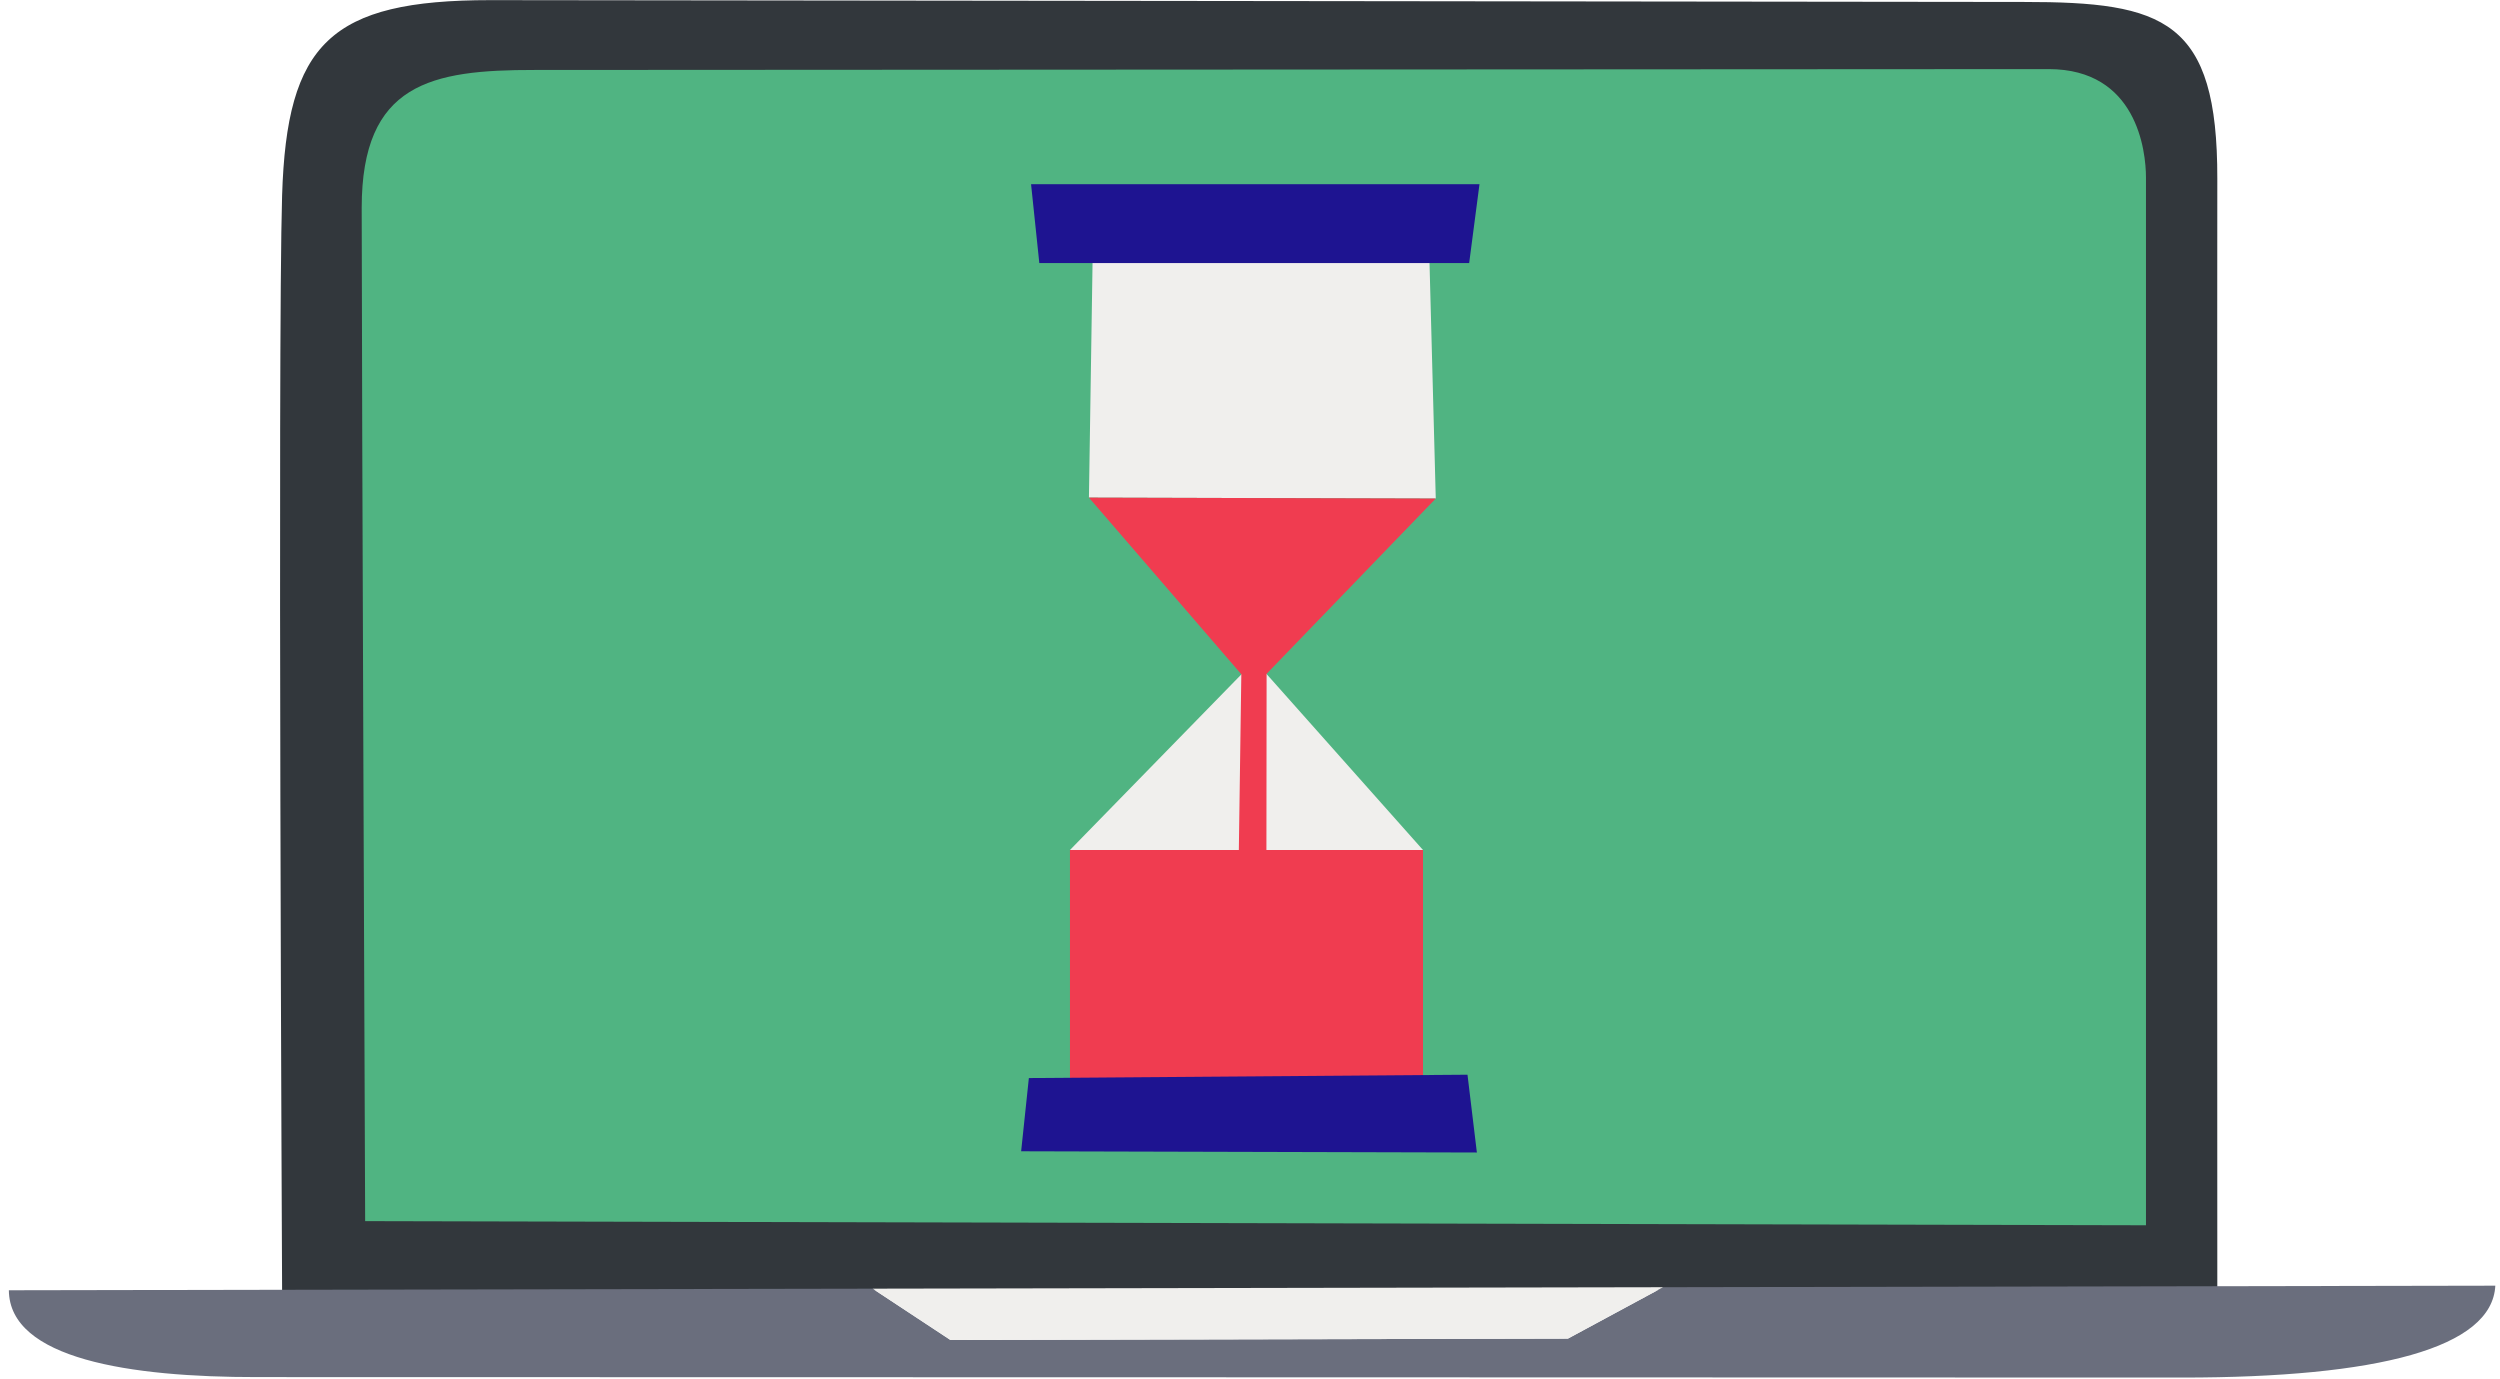
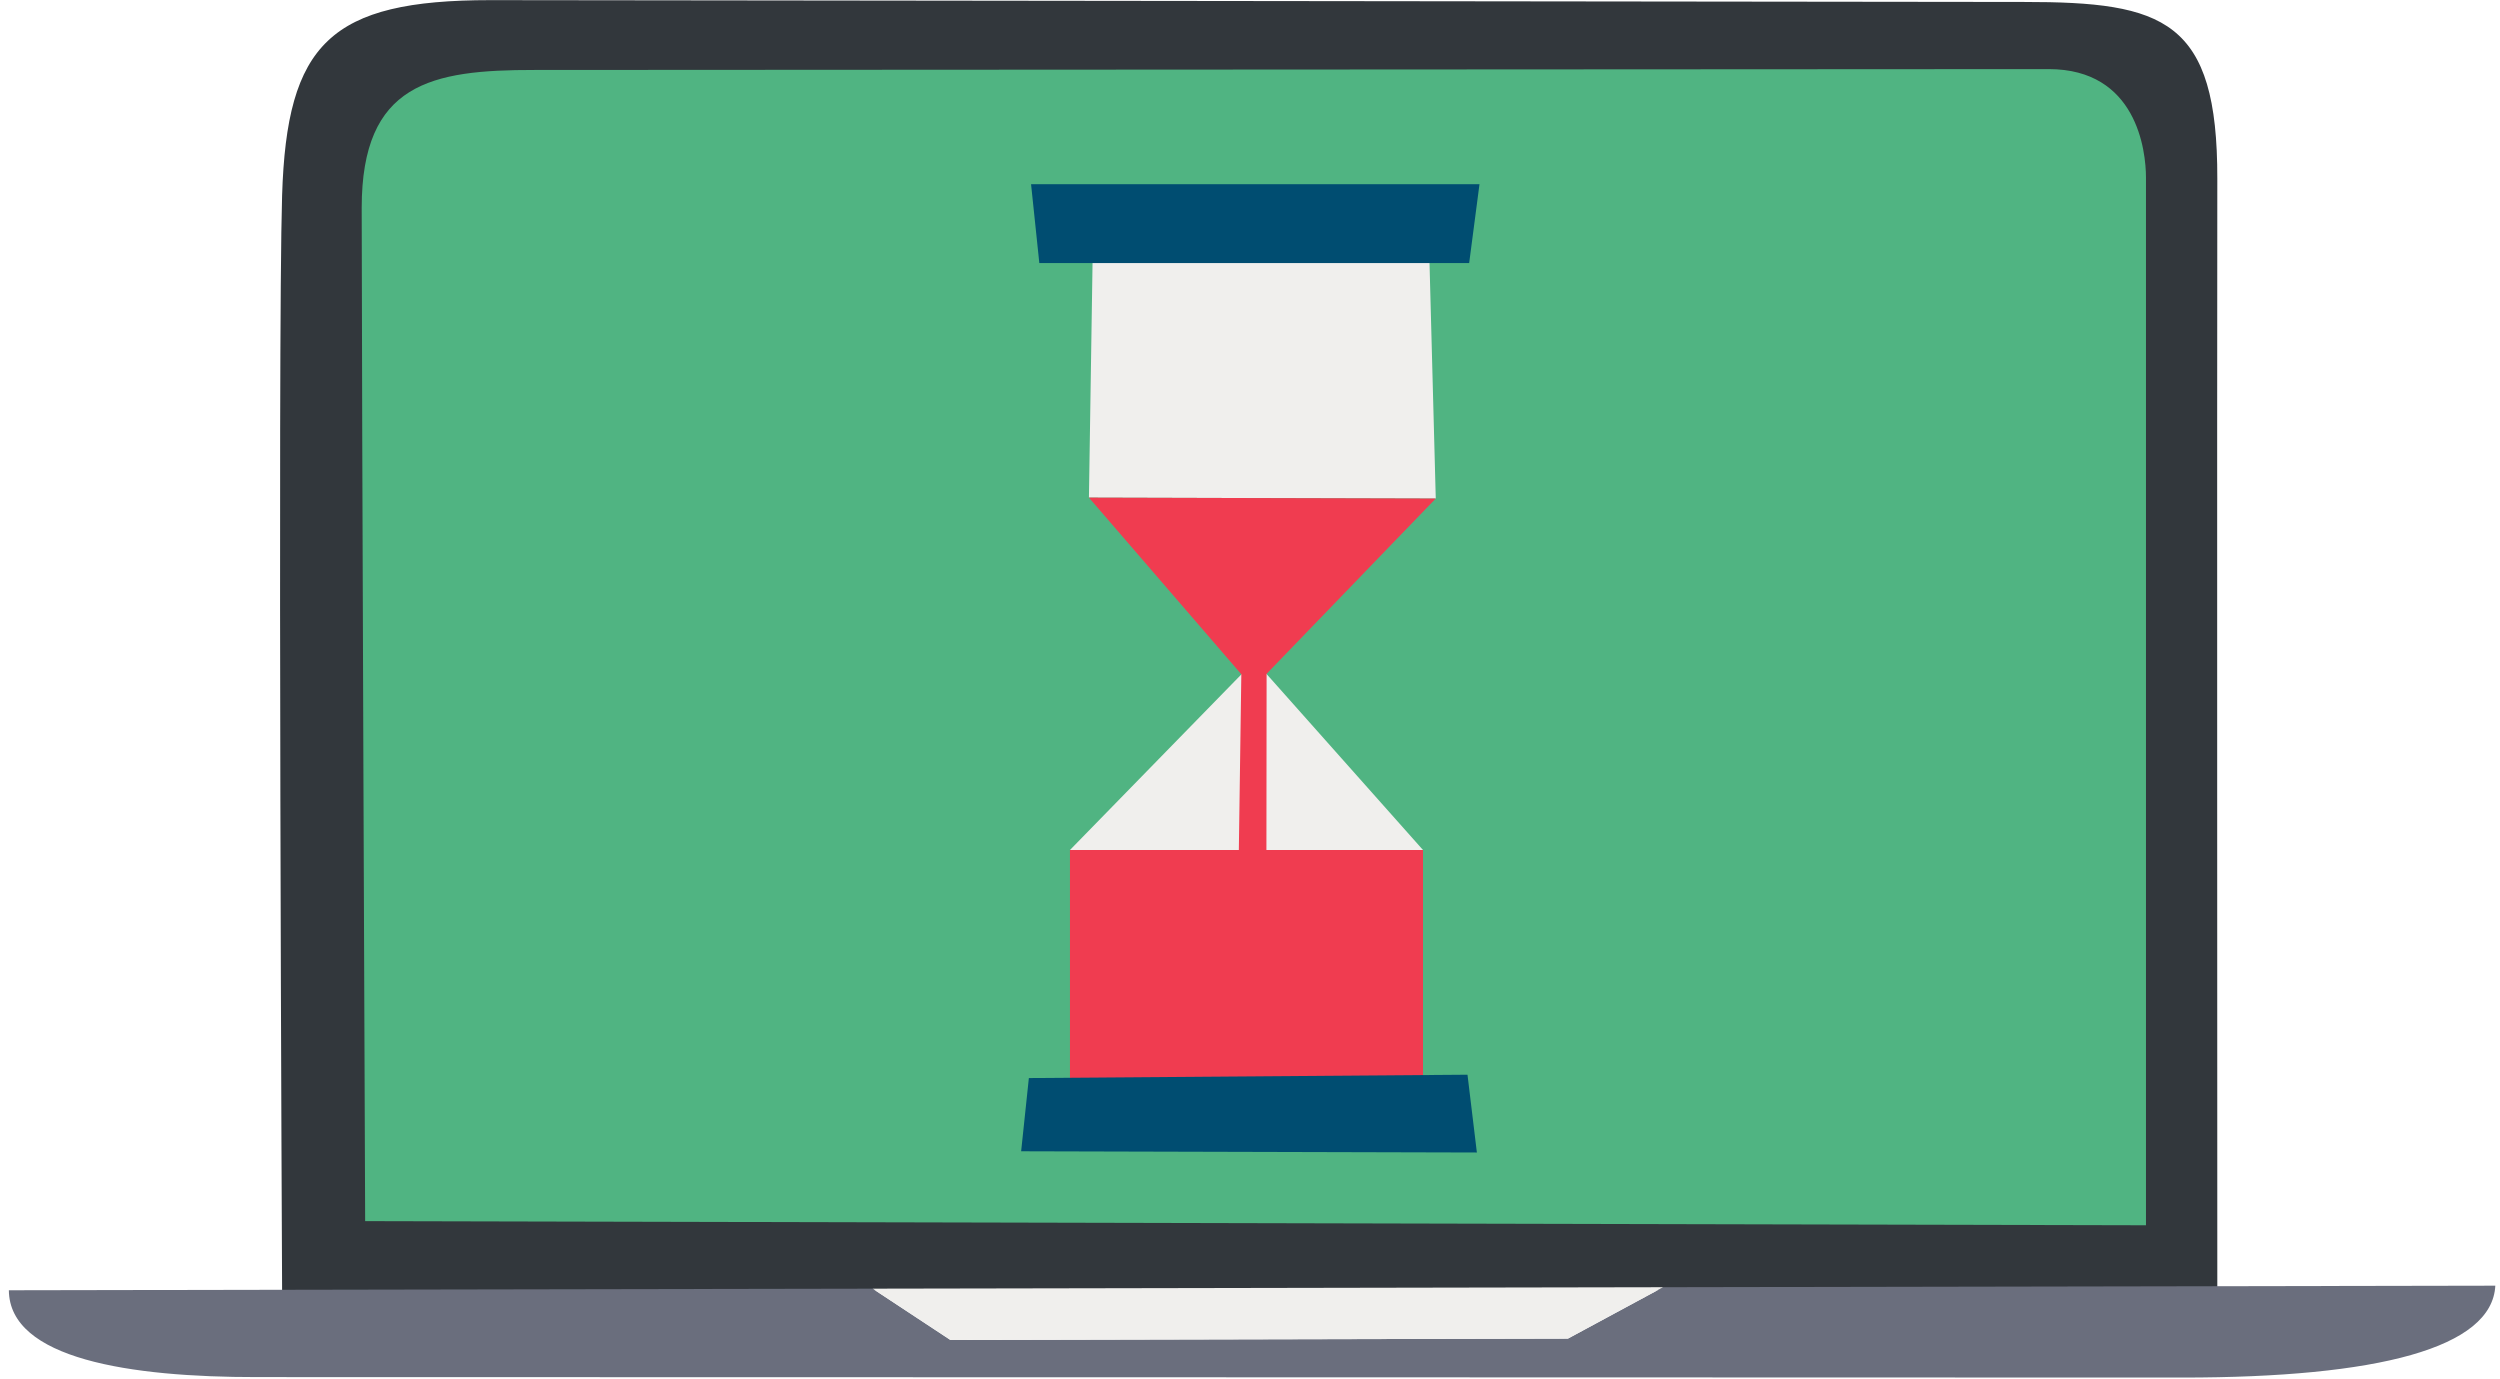
<svg xmlns="http://www.w3.org/2000/svg" width="214px" height="118px" viewBox="0 0 214 118" version="1.1">
  <g id="Rewards" stroke="none" stroke-width="1" fill="none" fill-rule="evenodd">
    <g id="Hub-Desktop-Rewards-v2---expanded-Copy-10" transform="translate(-834, -194)" fill-rule="nonzero">
      <g id="right-panel" transform="translate(672, 113)">
        <g id="Rewards-06-B" transform="translate(162, 80)">
          <g id="Group">
            <path d="M24.148,111.445 C24.148,111.445 23.754,30.542 24.148,17.733 C24.549,4.715 28.264,1.011 41.988,1.011 C55.715,1.011 162.782,1.171 173.238,1.168 C185.256,1.163 189.83,2.685 189.802,16.312 C189.773,30.992 189.802,111.445 189.802,111.445 L24.148,111.445 L24.148,111.445 Z" id="Path" fill="#32373C" />
            <path d="M31.257,105.528 L183.696,105.883 C183.696,105.883 183.696,18.563 183.696,16.217 C183.696,13.872 182.898,6.915 175.364,6.915 C167.828,6.915 49.769,6.992 45.748,6.989 C36.933,6.982 30.961,8.102 30.961,18.805 C30.961,32.444 31.257,105.528 31.257,105.528 Z" id="Path" fill="#50B482" />
            <g id="XMLID_9_" transform="translate(0, 110.2703)">
              <g id="Group">
                <path d="M142.365,0.915 L213.599,0.784 C213.332,6.122 203.554,8.649 186.831,8.649 C178.105,8.649 33.022,8.603 22.011,8.609 C11.126,8.621 0.803,7.053 0.758,1.176 L74.694,1.04 L81.36,5.435 L134.213,5.316 L142.365,0.915 Z" id="Path" fill="#6A6E7D" />
                <polygon id="Path" fill="#F0EFED" points="142.365 0.915 134.212 5.315 81.359 5.434 74.693 1.039" />
              </g>
            </g>
          </g>
          <g id="Group" transform="translate(86.48649, 16.21622)">
            <polygon id="Path" fill="#F0EFED" points="36.415 27.459 6.726 27.379 7.048 6.504 35.849 6.118" />
            <polyline id="Path" fill="#F0EFED" points="35.323 57.544 20.918 41.339 5.102 57.544" />
            <polygon id="Path" fill="#F03C50" points="21.935 42.462 36.415 27.459 6.726 27.379 19.771 42.502 19.558 57.543 5.102 57.543 5.102 78.881 35.323 78.494 35.323 57.543 21.919 57.543" />
-             <polygon id="Path" fill="#1E1491" points="39.274 7.303 2.479 7.303 1.772 0.549 40.158 0.549" />
-             <polygon id="Path" fill="#1E1491" points="39.934 83.438 0.923 83.333 1.584 77.066 39.131 76.779" />
+             <polygon id="Path" fill="#004D71" points="39.274 7.303 2.479 7.303 1.772 0.549 40.158 0.549" />
+             <polygon id="Path" fill="#004D71" points="39.934 83.438 0.923 83.333 1.584 77.066 39.131 76.779" />
          </g>
        </g>
      </g>
    </g>
  </g>
</svg>
